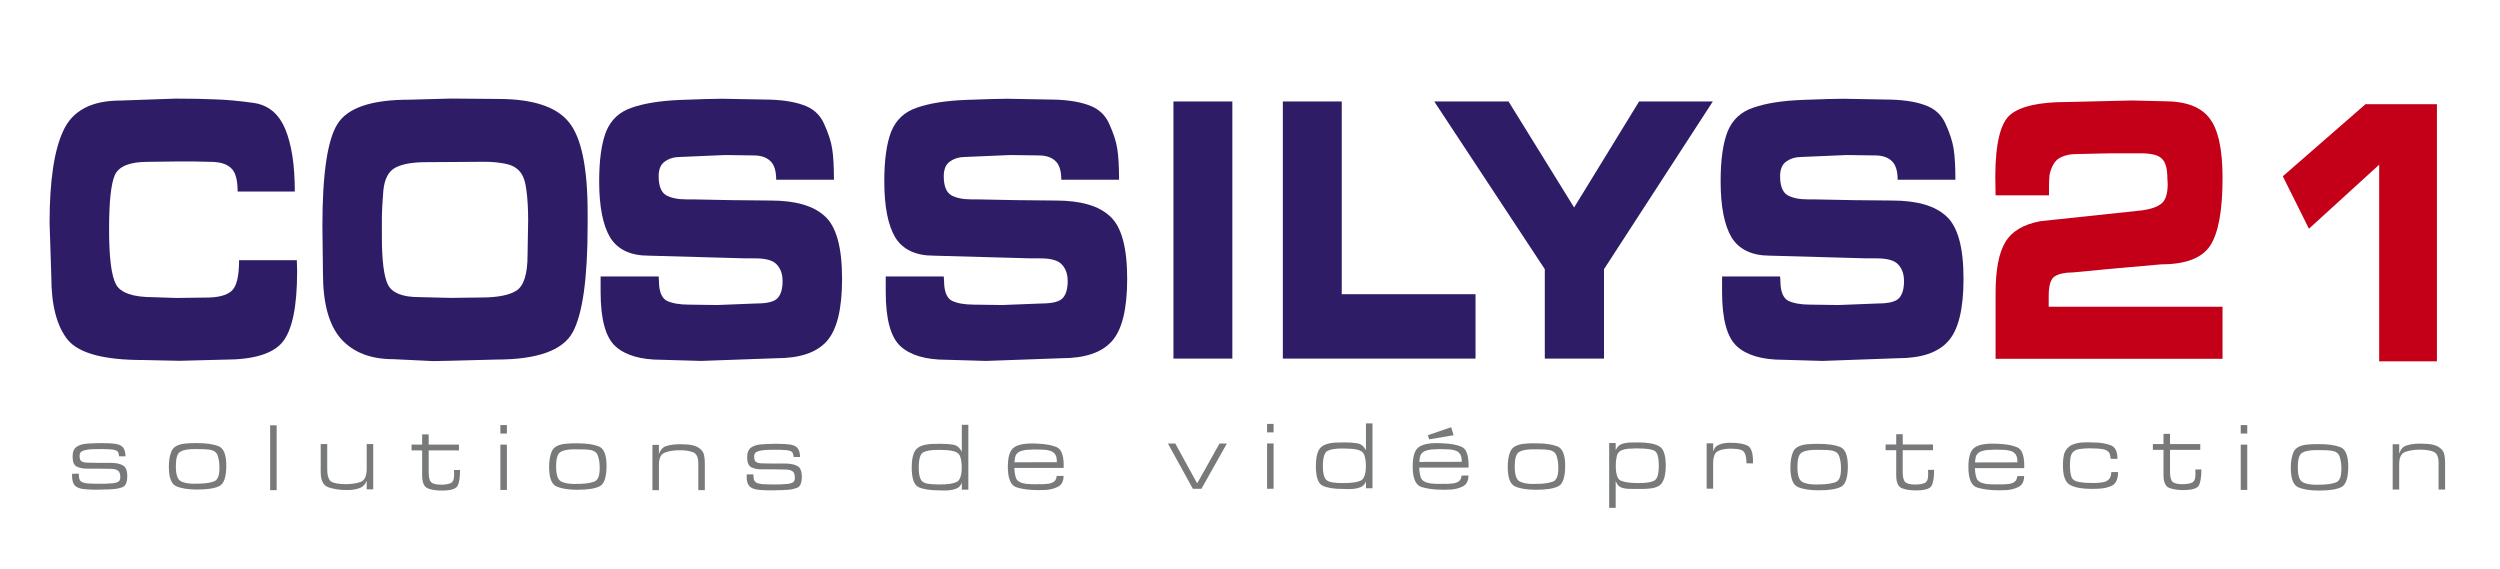
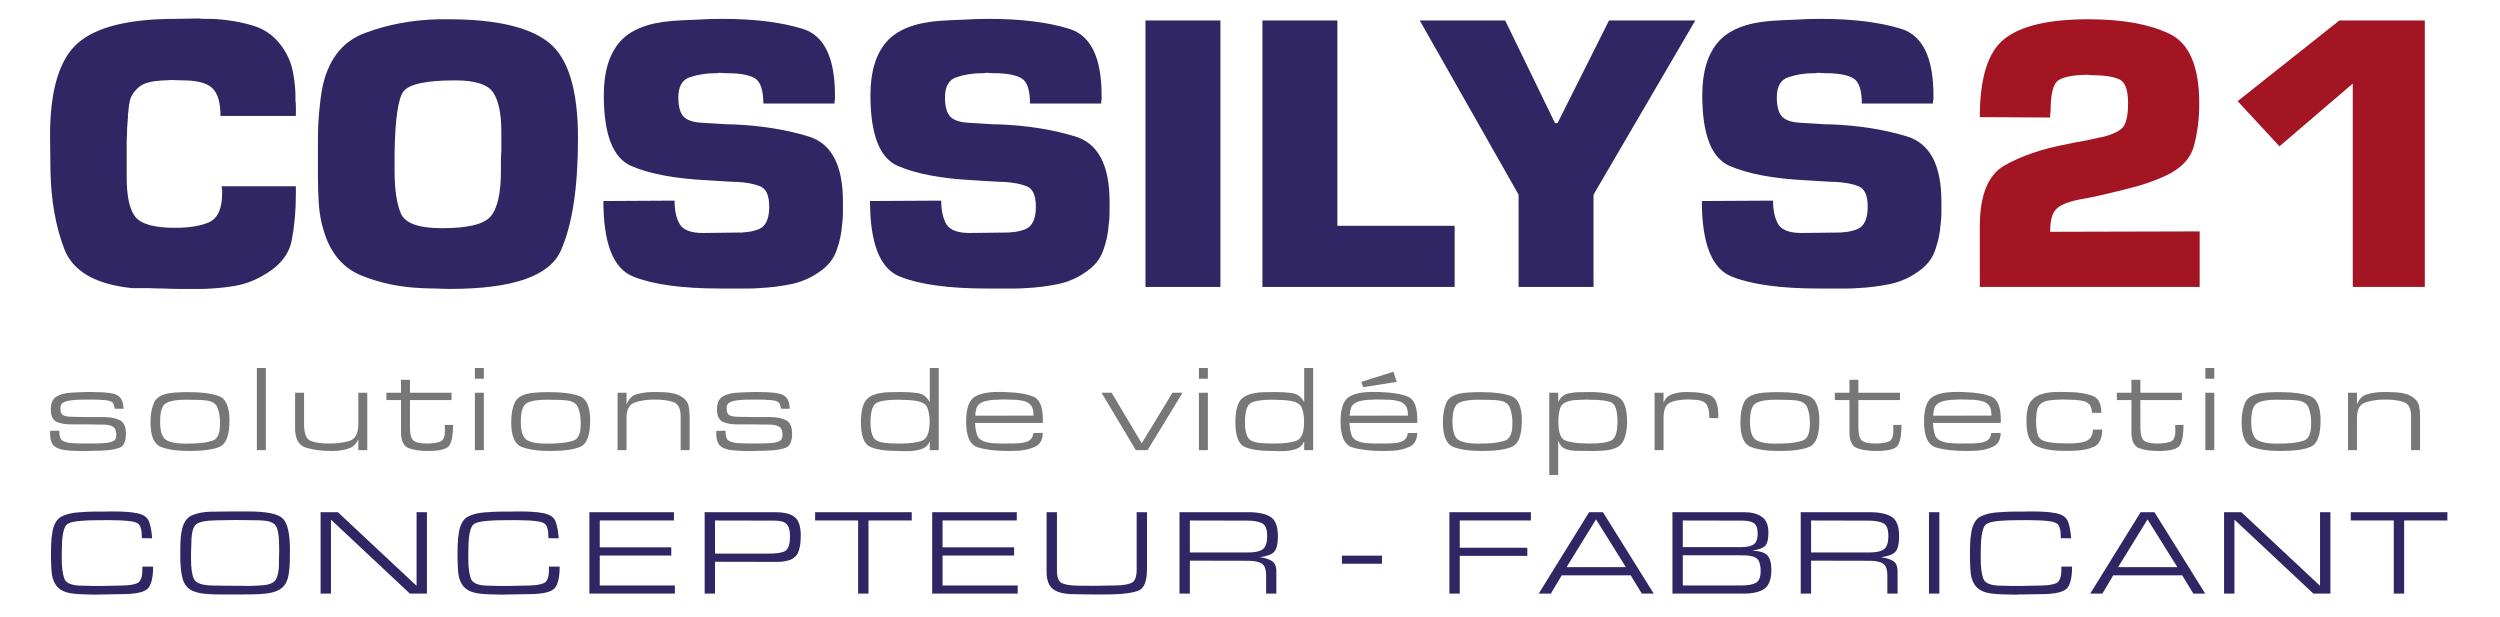
- <svg xmlns="http://www.w3.org/2000/svg" viewBox="0 0 220 50">
-   <g>
-     <path d="M26.147 23.879q0 4.682-1.302 6.243-1.277 1.526-5.083 1.526l-3.958.102-3.218-.068q-5.133 0-6.614-1.764-1.456-1.798-1.456-5.564l-.153-4.75q0-5.565 1.226-8.143 1.225-2.613 5.005-2.613l4.852-.17q2.12 0 3.5.068 1.378.034 3.345.306 1.966.271 2.809 2.307.843 2.002.843 5.497h-5.031q0-1.561-.588-2.07-.562-.543-1.813-.543l-1.456-.034h-1.43l-2.63.034q-2.35 0-2.886 1.154-.51 1.153-.51 4.784 0 3.732.612 4.851.613 1.12 3.269 1.12l2.018.068 2.655-.034q1.558 0 2.222-.577.664-.577.664-2.714h5.082z" fill="#2e1d66" />
-     <path d="M39.684 8.673l4.137.034q4.546 0 6.206 2.001 1.685 2.002 1.685 8.008V19.8q0 7.057-1.328 9.466-1.328 2.375-6.716 2.375l-3.908.102-1.634.034-3.525-.17q-2.962 0-4.57-1.764-1.61-1.798-1.61-5.768l-.05-4.173q0-6.888 1.327-8.991 1.328-2.138 6.308-2.138zm-2.81 17.473l2.784.068 2.656-.034q2.196 0 3.141-.61.97-.645.97-3.122l.052-3.054q0-1.56-.153-2.646-.128-1.12-.562-1.629-.434-.543-1.303-.712-.842-.17-1.813-.17l-5.159.034q-1.762 0-2.681.475-.92.475-1.073 2.036-.128 1.526-.128 2.544V20.853q0 3.122.537 4.207.562 1.086 2.732 1.086z" fill="#2e1d66" />
-     <path d="M57.987 24.704q0 1.391.69 1.764.715.34 1.966.34l2.452.034 3.473-.136q1.43 0 1.865-.475.434-.475.434-1.493 0-.916-.51-1.459-.486-.543-1.89-.543h-.844l-8.53-.237q-2.4 0-3.396-1.595-.97-1.629-.97-4.954 0-2.816.612-4.377.639-1.56 2.273-2.103 1.66-.577 4.316-.679 2.682-.101 3.601-.101l3.627.067q2.17 0 3.499.475 1.328.442 1.864 1.663.562 1.221.715 2.205.153.984.153 2.715h-5.082q0-1.188-.536-1.663-.511-.475-1.456-.475l-2.503-.034-3.958.17q-.792 0-1.354.407-.536.373-.536 1.29 0 1.255.638 1.662.664.373 1.788.373h.536l3.474.068 3.422.034q3.294 0 4.775 1.39 1.507 1.358 1.507 5.497 0 4.004-1.353 5.497-1.328 1.493-4.418 1.493l-6.64.237-3.474-.101q-2.758 0-4.06-1.188-1.303-1.188-1.303-4.784v-1.357h5.108zM83.077 24.704q0 1.391.69 1.764.715.34 1.966.34l2.452.034 3.473-.136q1.43 0 1.864-.475.434-.475.434-1.493 0-.916-.51-1.459-.486-.543-1.89-.543h-.843l-8.53-.237q-2.4 0-3.396-1.595-.97-1.629-.97-4.954 0-2.816.612-4.377.638-1.56 2.273-2.103 1.66-.577 4.316-.679 2.681-.101 3.6-.101l3.627.067q2.171 0 3.5.475 1.327.442 1.863 1.663.562 1.221.715 2.205.154.984.154 2.715h-5.082q0-1.188-.537-1.663-.51-.475-1.455-.475l-2.503-.034-3.959.17q-.791 0-1.353.407-.537.373-.537 1.29 0 1.255.639 1.662.664.373 1.788.373h.536l3.473.068 3.422.034q3.295 0 4.776 1.39 1.507 1.358 1.507 5.497 0 4.004-1.354 5.497-1.328 1.493-4.418 1.493l-6.64.237-3.473-.101q-2.758 0-4.06-1.188-1.303-1.188-1.303-4.784v-1.357h5.107zM103.263 31.558V8.928h5.184v22.63zM129.847 25.892v5.666H112.89V8.928h5.184v16.964z" fill="#2e1d66" />
-     <path d="M150.73 8.927l-9.578 14.76v7.87h-5.21v-7.87l-9.73-14.76h6.538l5.772 9.33 5.72-9.33z" fill="#2e1d66" />
-     <path d="M156.675 24.704q0 1.391.69 1.764.715.34 1.966.34l2.452.034 3.473-.136q1.43 0 1.864-.475.434-.475.434-1.493 0-.916-.51-1.459-.486-.543-1.89-.543h-.843l-8.53-.237q-2.4 0-3.396-1.595-.97-1.629-.97-4.954 0-2.816.612-4.377.638-1.56 2.273-2.103 1.66-.577 4.316-.679 2.681-.101 3.6-.101l3.627.067q2.171 0 3.5.475 1.327.442 1.863 1.663.562 1.221.715 2.205.154.984.154 2.715h-5.082q0-1.188-.537-1.663-.51-.475-1.455-.475l-2.503-.034-3.959.17q-.791 0-1.353.407-.537.373-.537 1.29 0 1.255.639 1.662.664.373 1.788.373h.536l3.473.068 3.422.034q3.295 0 4.776 1.39 1.507 1.358 1.507 5.497 0 4.004-1.354 5.497-1.328 1.493-4.418 1.493l-6.64.237-3.473-.101q-2.758 0-4.06-1.188-1.303-1.188-1.303-4.784v-1.357h5.107z" fill="#2e1d66" />
-     <path d="M175.612 31.575v-5.768q0-3.054.843-4.479.868-1.459 3.116-1.866l8.938-.95q1.2-.17 1.711-.61.536-.442.536-1.697l-.025-.475q0-1.323-.485-1.764-.46-.475-1.865-.475h-2.656l-3.013.067q-.715 0-1.251.238-.511.203-.767.678-.255.476-.332.917-.05.44-.05 1.017v.78h-4.7l-.025-1.594q0-4.445 1.353-5.53 1.354-1.086 4.93-1.086l5.72-.136 2.86.068q2.86 0 3.984 1.493 1.15 1.459 1.15 5.259 0 4.309-1.099 5.972-1.098 1.628-4.29 1.628l-4.214.373-3.576.34q-1.021 0-1.583.339-.536.34-.536 1.696v.984h15.297v4.58z" fill="#c30018" />
-     <path d="M209.367 31.798V14.494l-6.18 5.632-2.299-4.614 7.279-6.345h6.282v22.63z" fill="#c30018" />
-     <path d="M11.052 40.155h-.574q-.033-.347-.155-.449-.123-.11-.476-.153-.09-.008-.188-.008l-.189-.017q-.188-.008-.376-.008h-.377q-.27 0-.541.008-.27.008-.533.051-.254.034-.45.144-.189.102-.189.399 0 .39.197.492.205.101.533.101l.99.017h1.074q.631.009 1.016.22.385.213.385.942 0 .806-.418.975-.417.162-.991.187h-.131l-.115.017h-.27q-.131.008-.262.008-.14.008-.27.008h-.525q-.131 0-.27-.008-.205-.008-.41-.025-.197-.017-.36-.043-.492-.11-.664-.381-.172-.28-.172-.764v-.042q0-.025.008-.05v-.035-.05l.582-.009q.008.034.008.06v.042q0 .424.172.568.18.144.565.187.254.008.5.025.254.008.508.008.336 0 .664-.008.327-.008.655-.042.27-.043.426-.144.156-.102.156-.39 0-.45-.221-.586-.214-.144-.623-.144l-1.04-.017h-.992q-.574.008-.95-.178-.37-.186-.37-.873 0-.628.345-.865.352-.246.893-.28l.27-.017.279-.017q.131-.008.27-.008.14-.008.27-.008h.312q.156 0 .311.008.148 0 .304.008.155.008.31.025.59.043.828.289.246.237.27.84z" fill="#77797a" />
-     <path d="M14.859 41.07q0-.815.23-1.358.229-.55 1.122-.67.139-.017.278-.025l.295-.017q.14-.008.279-.008h.286q1.156 0 1.86.263.705.263.705 1.704 0 1.51-.606 1.815-.599.305-1.967.305-1.163 0-1.827-.288-.655-.288-.655-1.713zm.614-.043q0 1.009.377 1.28.385.263 1.278.263h.05q.032 0 .065-.008h.278q.082-.008.173-.008.688-.025 1.147-.195.467-.178.467-1.136v-.102-.102q-.009-.5-.156-.933-.14-.432-.721-.517-.328-.043-.664-.043-.327-.008-.663-.008-.86 0-1.246.238-.385.229-.385 1.28z" fill="#77797a" />
-     <path d="M23.773 37.426h.573v5.708h-.573v-5.708z" fill="#77797a" />
-     <path d="M32.843 43.063h-.573v-.772q-.18.483-.582.645-.393.152-.836.178-.09.008-.18.008h-.18-.008q-.844 0-1.557-.23-.705-.228-.705-1.34V39.078h.574v2.18q0 .949.401 1.152.41.195 1.213.195.754 0 1.303-.186.557-.195.557-1.153v-2.188h.573v3.985z" fill="#77797a" />
-     <path d="M48.321 41.089q0-.814.23-1.357.229-.551 1.122-.67.14-.017.279-.026l.294-.017q.14-.008.279-.008h.287q1.155 0 1.86.263.704.263.704 1.705 0 1.51-.606 1.814-.598.306-1.966.306-1.164 0-1.827-.289-.656-.288-.656-1.713zm.615-.043q0 1.01.376 1.28.386.264 1.279.264h.049q.033 0 .065-.009h.279q.082-.008.172-.008.688-.025 1.147-.195.467-.178.467-1.136v-.102-.102q-.008-.5-.156-.932-.139-.433-.72-.518-.328-.042-.664-.042-.328-.008-.664-.008-.86 0-1.245.237-.385.23-.385 1.28z" fill="#77797a" />
-     <path d="M37.724 39.124h2.663v.509h-2.663v1.917q0 .678.221.89.23.212.869.212.483 0 .81-.119.337-.127.337-.72v-.11-.12q-.008-.05-.008-.101v-.119l.532-.008q0 1.009-.23 1.416-.229.399-1.376.399-.745 0-1.237-.195-.492-.204-.492-1.137v-2.205h-.934v-.508h.934v-.9h.574v.9z" fill="#77797a" />
-     <path d="M44.033 39.127h.574v3.986h-.574v-3.986zm0-1.721h.574v.746h-.574v-.746z" fill="#77797a" />
-     <path d="M57.413 39.148h.573v.822q.197-.585.656-.72.467-.145.991-.153h.164l.074-.008.286.017q.148 0 .304.008.31.017.606.102.303.084.54.28.296.237.353.568.065.322.065.678v2.392h-.573v-2.34q0-.815-.459-.993-.45-.178-1.122-.178h-.131q-.656 0-1.205.195-.549.186-.549 1.077v2.239h-.573v-3.986z" fill="#77797a" />
-     <path d="M70.414 40.216h-.574q-.032-.348-.155-.45-.123-.11-.476-.152-.09-.008-.188-.008l-.188-.017q-.189-.009-.377-.009h-.377q-.27 0-.54.009-.271.008-.533.05-.254.034-.451.145-.189.101-.189.398 0 .39.197.492.205.102.533.102l.991.017h1.073q.631.008 1.016.22t.385.942q0 .805-.418.975-.417.16-.99.186h-.132l-.115.017h-.27q-.131.008-.262.008-.14.009-.27.009h-.525q-.131 0-.27-.009-.205-.008-.41-.025-.197-.017-.36-.042-.492-.11-.664-.382-.172-.28-.172-.763v-.043q0-.025.008-.05v-.034-.051l.582-.008q.008.033.008.059v.042q0 .424.172.569.18.144.565.186.254.008.5.026.254.008.508.008.336 0 .664-.008.327-.009.655-.043.27-.042.426-.144.156-.102.156-.39 0-.45-.221-.585-.213-.144-.623-.144l-1.04-.017h-.992q-.574.008-.95-.178-.37-.187-.37-.874 0-.627.345-.865.352-.246.893-.28l.27-.017.279-.017q.131-.008.27-.008.14-.008.27-.008h.312q.156 0 .311.008.148 0 .304.008.155.008.31.026.59.042.828.288.246.237.27.84z" fill="#77797a" />
-     <path d="M84.641 37.383h.574v5.708h-.574v-.611q-.156.39-.483.517-.328.127-.68.153-.09.008-.18.008H82.863q-.066-.008-.132-.008h-.131q-1.18 0-1.778-.288-.59-.297-.59-1.705 0-1.255.443-1.67.442-.425 1.614-.425l.45-.008q.131.008.279.008.155 0 .311.009.221.017.426.042.213.025.353.085.188.085.31.229.132.144.222.33v-2.374zm-3.793 3.783q0 .72.204 1.068.205.34.95.373l.181.017h.189q.09.008.18.008h.18q.95 0 1.426-.203.475-.212.475-1.306 0-.585-.148-.975-.139-.39-.786-.492-.279-.043-.557-.051-.279-.017-.566-.017-.942 0-1.335.22t-.393 1.366z" fill="#77797a" />
-     <path d="M93.597 41.18h-4.334q.017.5.14.874.13.364.671.483.148.034.303.05.164.018.32.018.123.008.238.008h.237l.312-.008q.09.008.18.008t.18-.008q.213-.008.418-.034.205-.034.352-.102.189-.093.27-.229.09-.144.107-.356l.606-.008q-.008.712-.491.958-.475.238-1.057.28-.164.008-.328.008-.156.008-.311.008-1.196 0-1.958-.246-.762-.254-.762-1.789 0-1.255.467-1.662.475-.407 1.638-.407H91q.05.008.09.008h.099q.032 0 .065.008h.074q1.073.043 1.671.314.607.263.607 1.628v.101q-.009.026-.009.052v.05zm-.59-.509q0-.034-.008-.076v-.093q-.008-.17-.057-.34-.05-.17-.188-.296-.14-.144-.377-.204-.23-.068-.476-.085-.122-.008-.245-.008-.115-.008-.23-.008l-.45-.008-.263.017q-.13 0-.27.008-.254.017-.5.085-.237.06-.393.195-.131.11-.188.271-.05.161-.066.331l-.016.11v.11l3.728-.008z" fill="#77797a" />
-     <path d="M111.503 39.025h.573v3.986h-.573v-3.986zm0-1.722h.573v.747h-.573v-.747z" fill="#77797a" />
-     <path d="M132.68 41.089q0-.814.23-1.357.23-.551 1.122-.67.14-.017.28-.026l.294-.017q.14-.008.279-.008h.286q1.156 0 1.86.263.705.263.705 1.705 0 1.51-.607 1.814-.598.306-1.966.306-1.163 0-1.827-.289-.655-.288-.655-1.713zm.615-.043q0 1.01.377 1.28.385.264 1.278.264h.05q.032 0 .065-.009h.278q.082-.008.172-.008.689-.025 1.147-.195.467-.178.467-1.136v-.102-.102q-.007-.5-.155-.932-.14-.433-.721-.518-.328-.042-.664-.042-.328-.008-.664-.008-.86 0-1.245.237-.385.23-.385 1.28z" fill="#77797a" />
-     <path d="M157.556 41.136q0-.814.23-1.357.229-.551 1.122-.67.14-.017.279-.025l.295-.017q.139-.008.278-.008h.287q1.155 0 1.86.262.704.263.704 1.705 0 1.51-.606 1.815-.598.305-1.966.305-1.164 0-1.827-.288-.656-.289-.656-1.713zm.615-.043q0 1.01.377 1.281.385.263 1.278.263h.049q.033 0 .065-.008h.279q.082-.008.172-.008.688-.026 1.147-.195.467-.179.467-1.137v-.102-.101q-.008-.5-.156-.933-.139-.433-.72-.517-.328-.043-.664-.043-.328-.008-.664-.008-.86 0-1.245.237-.385.23-.385 1.281z" fill="#77797a" />
-     <path d="M141.607 38.982h.573v.637q.213-.458.59-.569.385-.11.836-.11l.606-.008q1.205.008 1.786.33.59.314.59 1.714 0 .975-.311 1.484-.303.509-1.352.55-.18.018-.36.018h-.344l-.828-.008q-.41 0-.737-.127-.328-.136-.476-.577v2.374h-.573v-5.707zm.582 2.01q0 1.111.442 1.306.442.187 1.254.204H143.958q.033 0 .066.008h.188q.967 0 1.36-.212.402-.22.402-1.29 0-1.135-.377-1.339-.377-.203-1.393-.203l-.197-.009q-.098.009-.196.009t-.205.008q-.18 0-.352.017t-.303.05q-.55.128-.656.543-.106.416-.106.916z" fill="#77797a" />
-     <path d="M129.226 41.148h-4.335q.017.5.14.873.13.365.672.484.147.034.303.05.164.018.32.018.122.008.237.008h.237l.312-.008q.09.008.18.008t.18-.008q.213-.008.418-.034.205-.034.352-.102.189-.093.27-.229.09-.144.107-.356l.607-.008q-.008.712-.492.958-.475.237-1.057.28-.164.008-.328.008-.155.008-.311.008-1.196 0-1.958-.246-.762-.254-.762-1.79 0-1.254.467-1.661.475-.407 1.639-.407H126.628q.05.008.09.008h.099q.033 0 .065.008h.074q1.073.042 1.672.314.606.263.606 1.628V41.054q-.008.025-.008.05v.051zm-.59-.509q0-.034-.008-.076v-.093q-.008-.17-.057-.34-.05-.17-.189-.296-.14-.145-.377-.204-.23-.068-.475-.085-.123-.008-.246-.008-.115-.008-.23-.008l-.45-.008-.262.017q-.131 0-.27.008-.254.017-.5.085-.238.06-.393.195-.132.11-.189.271-.049.161-.065.33l-.017.111v.11l3.728-.008zm-2.99-2.34l2.056-.704.213.704-2.147.364-.123-.364z" fill="#77797a" />
-     <path d="M120.206 37.261h.573v5.707h-.573v-.61q-.156.39-.483.517-.328.127-.68.153-.09.008-.18.008H118.427q-.066-.008-.131-.008h-.131q-1.18 0-1.778-.289-.59-.297-.59-1.704 0-1.255.442-1.67.443-.425 1.614-.425l.451-.008q.131.008.279.008.155 0 .311.008.221.017.426.043.213.025.352.085.189.084.312.228.13.145.22.331v-2.374zm-3.793 3.782q0 .721.204 1.069.205.339.95.373l.181.017h.188q.09.008.18.008h.18q.951 0 1.427-.204.475-.212.475-1.306 0-.585-.148-.975-.139-.39-.786-.492-.279-.042-.557-.05-.279-.017-.566-.017-.942 0-1.335.22t-.393 1.365z" fill="#77797a" />
-     <path d="M105.35 42.54l1.966-3.51h.648l-2.237 3.985h-.754l-2.196-3.985h.648l1.925 3.51z" fill="#77797a" />
-     <path d="M201.59 41.16q0-.815.23-1.357.23-.552 1.122-.67.14-.017.279-.026l.295-.017q.14-.008.278-.008h.287q1.155 0 1.86.263.705.263.705 1.705 0 1.509-.607 1.814-.598.306-1.966.306-1.163 0-1.827-.289-.656-.288-.656-1.713zm.615-.043q0 1.01.377 1.28.385.263 1.278.263h.049q.033 0 .066-.008h.278q.082-.008.172-.008.688-.025 1.147-.195.467-.178.467-1.136v-.102-.102q-.008-.5-.155-.933-.14-.432-.721-.517-.328-.042-.664-.042-.328-.008-.664-.008-.86 0-1.245.237-.385.229-.385 1.28z" fill="#77797a" />
-     <path d="M185.794 41.544h.599q-.017.924-.525 1.187-.5.254-1.278.28-.156.008-.32.008h-.319q-1.114 0-1.761-.331-.648-.33-.648-1.67v-.28l.017-.306q.024-.212.065-.407.05-.203.14-.356.237-.39.622-.543.385-.152.803-.186.107-.008.213-.008.107-.009.213-.009h.18q.041.009.082.009H184.107q.073 0 .147.008h.131q.738.017 1.344.237.606.212.606 1.204l-.598-.008q-.008-.237-.082-.432-.074-.195-.295-.314-.123-.068-.32-.102-.196-.034-.4-.05-.156-.009-.312-.009-.148-.008-.27-.008l-.099-.008q-.13.008-.287.008-.155 0-.32.017-.18.008-.36.042-.172.026-.31.085-.157.068-.271.195-.115.127-.164.297-.041.127-.057.263-.017.136-.025.271-.008.102-.008.204v.195q0 .492.115.899.123.398.696.492.295.05.59.068.295.017.59.017h.197q.098 0 .204-.009.148-.008.295-.025.148-.017.295-.05.344-.086.492-.298.156-.22.164-.568z" fill="#77797a" />
-     <path d="M178.126 41.195h-4.334q.017.5.14.874.13.364.671.483.148.034.303.05.164.018.32.018.123.008.237.008h.238l.311-.008q.09.008.18.008t.18-.008q.214-.008.419-.034.205-.034.352-.102.189-.093.27-.229.09-.144.107-.356l.606-.008q-.008.712-.491.958-.476.238-1.057.28-.164.008-.328.008-.156.008-.311.008-1.197 0-1.958-.246-.762-.254-.762-1.789 0-1.255.467-1.662.475-.407 1.638-.407H175.53q.05.008.09.008h.098q.033 0 .066.008h.074q1.073.043 1.671.314.606.263.606 1.628v.101q-.007.026-.007.052v.05zm-.59-.509q0-.033-.008-.076v-.093q-.007-.17-.057-.34-.049-.169-.188-.296-.14-.144-.377-.204-.23-.068-.475-.085-.123-.008-.246-.008-.115-.008-.23-.008l-.45-.008-.262.017q-.131 0-.27.008-.255.017-.5.085-.238.06-.394.195-.13.11-.188.271-.05.162-.066.331l-.016.11v.11l3.728-.008z" fill="#77797a" />
-     <path d="M150.183 39.015h.574v.703q.14-.432.5-.576.36-.153.753-.17.074-.008.14-.008h.139q.967 0 1.467.238.508.237.508 1.39v.094q-.008.025-.008.05v.043l-.566-.008q0-.721-.22-1-.214-.28-.968-.28l-.196-.009q-.746.008-1.147.229-.402.212-.402 1.069V43h-.573v-3.985z" fill="#77797a" />
-     <path d="M167.44 39.11h2.663v.51h-2.663v1.916q0 .679.222.89.229.213.868.213.483 0 .811-.119.336-.127.336-.72v-.111-.119q-.008-.05-.008-.102v-.118l.533-.008q0 1.009-.23 1.416-.229.398-1.376.398-.746 0-1.237-.195-.492-.203-.492-1.136V39.62h-.934v-.509h.934v-.899h.574v.9z" fill="#77797a" />
-     <path d="M190.961 39.08h2.663v.509h-2.663v1.916q0 .679.221.89.23.213.869.213.483 0 .81-.119.337-.127.337-.72v-.111-.119q-.008-.05-.008-.101v-.12l.532-.007q0 1.009-.229 1.416-.23.398-1.376.398-.746 0-1.238-.195-.491-.203-.491-1.136v-2.205h-.934v-.509h.934v-.899h.573v.9z" fill="#77797a" />
-     <path d="M197.184 39.127h.574v3.986h-.574v-3.986zm0-1.721h.574v.746h-.574v-.746z" fill="#77797a" />
-     <path d="M210.556 39.096h.574v.822q.196-.585.655-.72.467-.145.991-.153h.164l.074-.008.287.017q.147 0 .303.008.311.017.606.102.303.084.54.28.296.237.353.568.066.322.066.678v2.391h-.574v-2.34q0-.814-.459-.992-.45-.178-1.122-.178h-.131q-.656 0-1.204.195-.55.186-.55 1.077v2.238h-.573v-3.985z" fill="#77797a" />
+ <svg xmlns="http://www.w3.org/2000/svg" viewBox="0 0 526.645 129.79">
+   <g word-spacing="0">
+     <g aria-label="COSSILYS21" style="line-height:125%" font-weight="400" font-size="40" font-family="sans-serif" letter-spacing="0" fill="#2f2663">
+       <path d="M46.712 39.235h15.615v1.683q0 5.218-.883 9.762-.882 4.545-6.263 7.49-2.823 1.6-5.999 2.105-3.176.505-6.44.589H37.802q-1.676 0-3.264-.084-1.677 0-3.353-.085h-3.352q-11.557-1.178-14.291-8.247-2.735-7.154-2.912-16.496l-.088-7.322q0-14.39 5.823-19.525 5.822-5.133 20.643-5.133l4.852-.085q.617.085 1.235.085h1.323q4.676.168 8.91 1.43 4.235 1.263 6.705 5.386 1.235 2.02 1.676 4.377.441 2.272.53 4.629v1.346q.088.673.088 1.263v2.019h-15.88q0-4.208-1.676-5.807-1.676-1.683-6.263-1.683l-2.647-.084q-.53.084-1.147.084t-1.235.084q-1.411.084-2.735.505-1.235.421-2.117 1.431-.882.926-1.235 2.104-.265 1.178-.353 2.356 0 .337-.088.674v.589q-.088 1.178-.177 2.44 0 1.179-.088 2.357v7.827q0 6.144 1.853 8.416 1.852 2.272 8.292 2.272 4.588 0 7.234-1.178 2.735-1.262 2.735-6.144v-.336-.337q-.088-.168-.088-.337v-.336zM66.973 32.754v-3.282q0-1.767.089-3.45.088-1.684.264-3.367.177-1.767.441-3.45Q69.443 9.778 76.766 7q7.322-2.777 15.79-2.945H94.322q15.262 0 21.35 4.965 6.086 4.881 6.086 20.114 0 15.57-3.617 23.65-3.528 8.079-23.378 8.079-1.411 0-2.91-.084-1.5 0-3-.085-6.705-.252-12.616-2.609-5.91-2.356-8.028-9.426-.882-2.861-1.058-5.807-.177-2.945-.177-5.89zm16.144-.252v3.366q0 5.976 1.324 9.09 1.323 3.113 8.645 3.113 8.116 0 10.234-2.44 2.205-2.525 2.205-9.679v-2.02q0-1.01.088-2.104v-2.02-2.02q0-5.638-1.676-8.247t-8.028-2.609q-9.175 0-10.939 2.357-1.676 2.356-1.853 12.96v.337zM175.804 21.813h-14.997q0-4.208-1.765-5.302-1.764-1.094-5.999-1.094l-1.587-.084q-.177.084-.353.084h-.353q-2.911 0-5.382.842-2.47.757-2.47 4.292 0 2.609.97 3.871 1.06 1.263 3.882 1.431 1.324.084 2.735.168l2.823.169h.794q8.91.336 16.144 2.525 7.322 2.188 7.322 13.718v2.44q0 1.179-.176 2.44-.176 2.61-1.059 5.135-.794 2.524-2.91 4.208-2.824 2.272-6.353 3.114-3.528.757-7.234.925-1.058.085-2.117.085h-5.911q-12.174 0-18.437-2.525-6.264-2.525-6.264-15.907l14.997-.084q0 3.198 1.147 5.05 1.147 1.767 4.852 1.767l6.793-.084q3 .084 5.029-.757 2.117-.926 2.117-4.713 0-3.535-1.941-4.292-1.853-.758-4.94-.926h-.618q-1.5-.084-2.911-.169l-2.647-.168q-10.233-.505-16.055-3.03-5.735-2.524-5.735-14.896 0-7.322 3.353-11.193 3.352-3.872 11.203-4.46 2.559-.169 5.117-.253 2.647-.168 5.205-.168 10.233 0 17.026 2.104 6.793 2.104 6.793 14.054V20.972q-.088.252-.088.505v.42zM231.975 21.813h-14.997q0-4.208-1.765-5.302-1.764-1.094-5.999-1.094l-1.588-.084q-.176.084-.353.084h-.352q-2.912 0-5.382.842-2.47.757-2.47 4.292 0 2.609.97 3.871 1.06 1.263 3.882 1.431 1.323.084 2.735.168l2.823.169H210.272q8.911.336 16.145 2.525 7.322 2.188 7.322 13.718v2.44q0 1.179-.176 2.44-.177 2.61-1.059 5.135-.794 2.524-2.911 4.208-2.823 2.272-6.352 3.114-3.529.757-7.234.925-1.059.085-2.117.085h-5.91q-12.175 0-18.439-2.525-6.263-2.525-6.263-15.907l14.997-.084q0 3.198 1.147 5.05 1.147 1.767 4.852 1.767l6.793-.084q3 .084 5.028-.757 2.118-.926 2.118-4.713 0-3.535-1.941-4.292-1.853-.758-4.94-.926h-.618q-1.5-.084-2.911-.169l-2.647-.168q-10.233-.505-16.056-3.03-5.734-2.524-5.734-14.896 0-7.322 3.352-11.193 3.353-3.872 11.204-4.46 2.559-.169 5.117-.253 2.646-.168 5.205-.168 10.233 0 17.026 2.104 6.793 2.104 6.793 14.054V20.972q-.088.252-.088.505v.42zM257.092 4.308v56.135h-15.79V4.308zM281.732 4.308v43.258h24.701v12.877h-40.492V4.308zM357.127 4.308L335.69 41.002v19.44H319.9v-19.44l-20.82-36.694h17.997l10.498 21.63h.53l10.85-21.63zM407.207 21.813H392.21q0-4.208-1.765-5.302-1.764-1.094-5.999-1.094l-1.588-.084q-.176.084-.352.084h-.353q-2.912 0-5.382.842-2.47.757-2.47 4.292 0 2.609.97 3.871 1.06 1.263 3.882 1.431 1.323.084 2.735.168l2.823.169h.794q8.91.336 16.144 2.525 7.322 2.188 7.322 13.718v2.44q0 1.179-.176 2.44-.177 2.61-1.059 5.135-.794 2.524-2.911 4.208-2.823 2.272-6.352 3.114-3.529.757-7.234.925-1.058.085-2.117.085h-5.91q-12.175 0-18.439-2.525-6.263-2.525-6.263-15.907l14.997-.084q0 3.198 1.147 5.05 1.147 1.767 4.852 1.767l6.793-.084q3 .084 5.028-.757 2.118-.926 2.118-4.713 0-3.535-1.941-4.292-1.853-.758-4.94-.926h-.618q-1.5-.084-2.911-.169l-2.647-.168q-10.233-.505-16.056-3.03-5.734-2.524-5.734-14.896 0-7.322 3.352-11.193 3.353-3.872 11.204-4.46 2.559-.169 5.117-.253 2.647-.168 5.205-.168 10.233 0 17.026 2.104 6.793 2.104 6.793 14.054V20.972q-.088.252-.088.505v.42z" />
+       <path d="M463.378 48.745v11.698h-46.315V47.735q0-9.931 5.205-12.877 5.293-3.03 13.409-4.544 1.5-.337 3.087-.59l3.176-.673q.265-.084.441-.084.177-.084.442-.084 3.352-.842 4.41-2.104 1.06-1.347 1.06-5.05 0-4.292-1.942-5.05-1.852-.84-5.734-.84l-.882-.085q-5.205.084-6.528 1.515-1.235 1.43-1.235 6.312-.089.336-.089.673v.505l-14.82-.084q0-12.456 5.205-16.495 5.204-4.124 17.643-4.124 10.675 0 17.027 3.03 6.351 2.945 6.351 14.727 0 4.882-1.146 9.006-1.147 4.123-6.352 6.396-2.47 1.094-5.293 1.935-2.735.758-5.646 1.431-1.765.42-3.617.842l-3.53.673q-3.528.757-4.675 2.104-1.147 1.262-1.147 4.629zM510.806 4.308v56.135h-15.173V17.605L480.194 30.82l-8.822-9.51 21.438-17z" style="line-height:98%;-inkscape-font-specification:'Eurostile-Black-DTC Thin'" font-weight="100" font-family="Eurostile-Black-DTC" fill="#a41524" />
+     </g>
+     <g aria-label="solutions de vidéoprotection" style="line-height:125%" font-weight="100" font-size="27.5" font-family="EurostileExtended-Roman-DTC" letter-spacing="1.85" fill="#777778">
+       <path d="M26.042 86.105h-1.887q-.108-1.054-.512-1.363-.405-.334-1.564-.463-.296-.025-.62-.025-.323-.026-.62-.052-.62-.025-1.24-.025h-1.24q-.89 0-1.779.025-.89.026-1.752.155-.836.102-1.483.437-.62.308-.62 1.208 0 1.183.647 1.492.674.309 1.753.309l3.261.05h3.531q2.076.027 3.343.67 1.267.642 1.267 2.854 0 2.443-1.375 2.957-1.375.489-3.262.566h-.43l-.378.051h-.89q-.431.026-.862.026-.459.026-.89.026h-1.725q-.431 0-.89-.026-.673-.026-1.347-.077-.647-.051-1.186-.129-1.618-.334-2.184-1.157-.566-.848-.566-2.314v-.129q0-.077.027-.154v-.103-.154l1.914-.026q.027.103.027.18v.129q0 1.285.566 1.723.593.437 1.86.565.835.026 1.644.077.836.026 1.671.026 1.106 0 2.184-.026 1.078-.025 2.156-.128.89-.129 1.402-.437.512-.309.512-1.183 0-1.363-.728-1.775-.7-.437-2.048-.437l-3.424-.051h-3.261q-1.887.026-3.127-.54-1.213-.566-1.213-2.649 0-1.903 1.132-2.623 1.159-.746 2.938-.848l.89-.052.916-.051q.431-.026.89-.026.458-.026.89-.026h1.024q.512 0 1.024.026.485 0 .997.026.512.025 1.025.077 1.94.128 2.722.874.809.72.89 2.546zM31.707 88.908q0-2.468.755-4.114.754-1.672 3.693-2.032.458-.051.916-.077l.97-.051q.459-.026.917-.026h.943q3.801 0 6.12.797 2.318.797 2.318 5.169 0 4.577-1.995 5.503-1.968.926-6.47.926-3.827 0-6.01-.874-2.157-.875-2.157-5.195zm2.021-.128q0 3.06 1.24 3.883 1.267.797 4.206.797h.161q.108 0 .216-.026H40.467q.27-.026.567-.026 2.264-.077 3.773-.591 1.537-.54 1.537-3.446v-.308-.309q-.027-1.517-.512-2.829-.459-1.311-2.372-1.568-1.079-.129-2.184-.129-1.078-.026-2.183-.026-2.83 0-4.098.72-1.267.695-1.267 3.883zM54.114 77.516h1.887v17.307h-1.887zM77.37 94.823h-1.887v-2.34q-.593 1.466-1.913 1.954-1.294.463-2.75.54-.296.026-.593.026H69.634h-.027q-2.776 0-5.122-.694-2.318-.695-2.318-4.064v-7.508h1.887v6.608q0 2.88 1.321 3.498 1.348.591 3.99.591 2.48 0 4.285-.566 1.833-.591 1.833-3.497v-6.634h1.887zM86.36 82.737h8.761v1.542h-8.76v5.812q0 2.057.727 2.7.755.643 2.857.643 1.59 0 2.67-.36 1.104-.386 1.104-2.186v-.334-.36q-.027-.154-.027-.309v-.36l1.752-.025q0 3.06-.754 4.294-.755 1.209-4.529 1.209-2.453 0-4.07-.592-1.618-.617-1.618-3.445v-6.687H81.4v-1.542h3.073V80.01h1.887zM100.041 82.737h1.887v12.086h-1.887zm0-5.22h1.887v2.262h-1.887zM107.69 88.908q0-2.468.754-4.114.755-1.672 3.693-2.032.458-.051.917-.077l.97-.051q.458-.026.917-.026h.943q3.8 0 6.12.797 2.317.797 2.317 5.169 0 4.577-1.994 5.503-1.968.926-6.47.926-3.828 0-6.011-.874-2.156-.875-2.156-5.195zm2.021-.128q0 3.06 1.24 3.883 1.267.797 4.205.797h.162q.108 0 .216-.026H116.45q.27-.026.566-.026 2.265-.077 3.774-.591 1.537-.54 1.537-3.446v-.308-.309q-.027-1.517-.513-2.829-.458-1.311-2.372-1.568-1.078-.129-2.183-.129-1.078-.026-2.184-.026-2.83 0-4.097.72-1.267.695-1.267 3.883zM130.097 82.737h1.887v2.494q.647-1.774 2.157-2.186 1.536-.437 3.261-.463h.54l.242-.025.943.051q.486 0 .998.026 1.024.051 1.994.308.998.257 1.78.849.97.72 1.159 1.723.215.977.215 2.057v7.252h-1.887v-7.098q0-2.468-1.51-3.008-1.482-.54-3.692-.54h-.431q-2.157 0-3.963.591-1.806.566-1.806 3.266v6.789h-1.887zM166.378 86.105h-1.887q-.108-1.054-.512-1.363-.405-.334-1.564-.463-.296-.025-.62-.025-.323-.026-.62-.052-.62-.025-1.24-.025h-1.24q-.89 0-1.779.025-.89.026-1.752.155-.835.102-1.482.437-.62.308-.62 1.208 0 1.183.647 1.492.673.309 1.752.309l3.261.05h3.532q2.075.027 3.342.67 1.267.642 1.267 2.854 0 2.443-1.375 2.957-1.374.489-3.261.566h-.432l-.377.051h-.89q-.43.026-.862.026-.458.026-.89.026h-1.725q-.431 0-.89-.026-.673-.026-1.347-.077-.647-.051-1.186-.129-1.618-.334-2.184-1.157-.566-.848-.566-2.314v-.129q0-.077.027-.154v-.103-.154l1.914-.026q.027.103.027.18v.129q0 1.285.566 1.723.593.437 1.86.565.836.026 1.644.077.836.026 1.672.026 1.105 0 2.183-.026 1.078-.025 2.156-.128.89-.129 1.402-.437.512-.309.512-1.183 0-1.363-.727-1.775-.701-.437-2.05-.437l-3.423-.051h-3.261q-1.887.026-3.127-.54-1.213-.566-1.213-2.649 0-1.903 1.132-2.623 1.16-.746 2.938-.848l.89-.052.916-.051q.432-.026.89-.026.458-.026.89-.026h1.024q.512 0 1.024.026.485 0 .997.026.513.025 1.025.077 1.94.128 2.722.874.809.72.89 2.546zM195.862 77.516h1.886v17.307h-1.886V92.97q-.513 1.183-1.59 1.569-1.08.386-2.238.463-.297.026-.593.026h-1.428q-.217-.026-.432-.026h-.431q-3.882 0-5.85-.874-1.94-.9-1.94-5.17 0-3.805 1.455-5.065 1.456-1.286 5.31-1.286l1.483-.026q.431.026.916.026.512 0 1.025.026.727.051 1.401.128.701.077 1.16.257.62.258 1.024.695.431.437.728 1.003zm-12.481 11.47q0 2.185.674 3.24.674 1.028 3.127 1.131l.593.051h.62q.296.026.593.026h.593q3.127 0 4.69-.617 1.564-.643 1.564-3.96 0-1.775-.486-2.957-.458-1.183-2.587-1.492-.917-.129-1.833-.154-.917-.052-1.86-.052-3.1 0-4.394.669t-1.294 4.14zM219.667 89.088h-14.26q.054 1.517.459 2.649.431 1.106 2.21 1.466.485.103.997.154.54.051 1.052.051.404.026.781.026h.782l1.025-.026q.296.026.593.026.296 0 .593-.026.7-.025 1.374-.102.674-.103 1.16-.309.62-.283.889-.694.296-.437.35-1.08l1.995-.026q-.027 2.16-1.617 2.906-1.564.72-3.478.848-.539.026-1.078.026-.512.026-1.024.026-3.936 0-6.443-.746-2.506-.771-2.506-5.426 0-3.806 1.536-5.04 1.564-1.234 5.391-1.234H211.122q.162.025.297.025h.323q.108 0 .216.026h.242q3.532.129 5.5.951 1.994.798 1.994 4.938v.308q-.027.078-.027.155v.154zm-1.94-1.543q0-.103-.028-.231v-.283q-.027-.514-.188-1.029-.162-.514-.62-.9-.459-.437-1.24-.617-.755-.206-1.564-.257-.404-.026-.808-.026-.378-.025-.755-.025l-1.483-.026q-.404.026-.862.051-.432 0-.89.026-.835.051-1.644.257-.782.18-1.294.592-.431.334-.62.823-.162.488-.216 1.002-.027.155-.054.335v.334zM240.512 93.383l6.47-10.646h2.13l-7.36 12.086h-2.48l-7.224-12.086h2.13zM252.562 82.737h1.887v12.086h-1.887zm0-5.22h1.887v2.262h-1.887zM274.74 77.516h1.887v17.307h-1.887V92.97q-.512 1.183-1.59 1.569-1.079.386-2.238.463-.296.026-.593.026H268.891q-.216-.026-.432-.026h-.431q-3.882 0-5.85-.874-1.94-.9-1.94-5.17 0-3.805 1.455-5.065 1.456-1.286 5.31-1.286l1.483-.026q.431.026.917.026.512 0 1.024.026.728.051 1.402.128.7.077 1.159.257.62.258 1.024.695.431.437.728 1.003zm-12.48 11.47q0 2.185.673 3.24.674 1.028 3.127 1.131l.593.051h.62q.297.026.593.026h.593q3.127 0 4.69-.617 1.564-.643 1.564-3.96 0-1.775-.485-2.957-.458-1.183-2.588-1.492-.916-.129-1.833-.154-.916-.052-1.86-.052-3.1 0-4.394.669t-1.294 4.14zM298.546 89.088h-14.26q.054 1.517.458 2.649.431 1.106 2.21 1.466.486.103.998.154.539.051 1.051.051.404.026.782.026h.782l1.024-.026q.296.026.593.026.296 0 .593-.026.7-.025 1.375-.102.674-.103 1.159-.309.62-.283.89-.694.296-.437.35-1.08l1.995-.026q-.027 2.16-1.618 2.906-1.563.72-3.477.848-.54.026-1.078.026-.513.026-1.025.026-3.935 0-6.442-.746-2.507-.771-2.507-5.426 0-3.806 1.536-5.04 1.564-1.234 5.392-1.234H290q.162.025.297.025h.323q.108 0 .216.026h.243q3.531.129 5.499.951 1.994.798 1.994 4.938v.308q-.026.078-.026.155v.154zm-1.941-1.543q0-.103-.027-.231v-.283q-.027-.514-.189-1.029-.162-.514-.62-.9-.458-.437-1.24-.617-.755-.206-1.563-.257-.405-.026-.809-.026-.377-.025-.755-.025l-1.482-.026q-.405.026-.863.051-.431 0-.89.026-.835.051-1.644.257-.782.18-1.294.592-.431.334-.62.823-.161.488-.215 1.002-.027.155-.054.335v.334zm-9.84-7.097l6.767-2.135.7 2.135-7.062 1.106zM303.955 88.908q0-2.468.755-4.114.755-1.672 3.693-2.032.458-.051.917-.077l.97-.051q.458-.026.917-.026h.943q3.8 0 6.119.797 2.318.797 2.318 5.169 0 4.577-1.995 5.503-1.967.926-6.469.926-3.828 0-6.011-.874-2.157-.875-2.157-5.195zm2.022-.128q0 3.06 1.24 3.883 1.267.797 4.205.797h.162q.108 0 .216-.026H312.716q.27-.026.566-.026 2.264-.077 3.774-.591 1.536-.54 1.536-3.446v-.308-.309q-.027-1.517-.512-2.829-.458-1.311-2.372-1.568-1.078-.129-2.183-.129-1.079-.026-2.184-.026-2.83 0-4.097.72-1.267.695-1.267 3.883zM326.363 82.737h1.887v1.928q.7-1.388 1.94-1.723 1.268-.334 2.75-.334l1.995-.026q3.963.026 5.876 1.003 1.941.952 1.941 5.195 0 2.957-1.024 4.5-.997 1.543-4.448 1.671-.593.052-1.186.052h-1.132l-2.723-.026q-1.347 0-2.426-.386-1.078-.411-1.563-1.748v7.2h-1.887zm1.914 6.094q0 3.369 1.456 3.96 1.455.566 4.124.617h.242q.108 0 .216.026h.62q3.18 0 4.475-.643 1.32-.668 1.32-3.908 0-3.446-1.24-4.064-1.24-.617-4.582-.617l-.647-.025q-.323.025-.647.025-.323 0-.674.026-.593 0-1.159.051-.566.052-.997.155-1.806.385-2.157 1.646-.35 1.26-.35 2.777zM348.551 82.737h1.887v2.134q.458-1.312 1.644-1.749 1.187-.463 2.48-.514.243-.026.459-.026h.458q3.18 0 4.825.72 1.671.72 1.671 4.218V87.803q-.027.077-.027.154v.128l-1.86-.025q0-2.186-.727-3.035-.701-.848-3.181-.848l-.647-.026q-2.453.026-3.774.694-1.32.643-1.32 3.24v6.738h-1.888zM366.624 88.908q0-2.468.755-4.114.755-1.672 3.693-2.032.458-.051.916-.077l.97-.051q.459-.026.917-.026h.944q3.8 0 6.119.797 2.318.797 2.318 5.169 0 4.577-1.995 5.503-1.968.926-6.47.926-3.827 0-6.01-.874-2.157-.875-2.157-5.195zm2.022-.128q0 3.06 1.24 3.883 1.267.797 4.205.797h.162q.107 0 .215-.026H375.385q.27-.026.566-.026 2.264-.077 3.774-.591 1.536-.54 1.536-3.446v-.308-.309q-.027-1.517-.512-2.829-.458-1.311-2.372-1.568-1.078-.129-2.184-.129-1.078-.026-2.183-.026-2.83 0-4.097.72-1.267.695-1.267 3.883zM391.485 82.737h8.76v1.542h-8.76v5.812q0 2.057.728 2.7.754.643 2.857.643 1.59 0 2.668-.36 1.106-.386 1.106-2.186v-.334-.36q-.027-.154-.027-.309v-.36l1.752-.025q0 3.06-.755 4.294-.755 1.209-4.529 1.209-2.452 0-4.07-.592-1.617-.617-1.617-3.445v-6.687h-3.073v-1.542h3.073V80.01h1.887zM421.461 89.088h-14.26q.054 1.517.459 2.649.431 1.106 2.21 1.466.485.103.997.154.54.051 1.052.051.404.026.781.026h.782l1.024-.026q.297.026.594.026.296 0 .593-.026.7-.025 1.374-.102.674-.103 1.16-.309.62-.283.889-.694.296-.437.35-1.08l1.995-.026q-.027 2.16-1.617 2.906-1.564.72-3.478.848-.539.026-1.078.026-.512.026-1.024.026-3.936 0-6.443-.746-2.506-.771-2.506-5.426 0-3.806 1.536-5.04 1.563-1.234 5.391-1.234H412.916q.162.025.297.025h.323q.108 0 .216.026h.242q3.532.129 5.5.951 1.994.798 1.994 4.938v.308q-.027.078-.027.155v.154zm-1.94-1.543q0-.103-.028-.231v-.283q-.027-.514-.188-1.029-.162-.514-.62-.9-.459-.437-1.24-.617-.755-.206-1.564-.257-.404-.026-.808-.026-.378-.025-.755-.025l-1.483-.026q-.404.026-.862.051-.432 0-.89.026-.836.051-1.644.257-.782.18-1.294.592-.431.334-.62.823-.162.488-.216 1.002-.027.155-.054.335v.334zM440.888 90.503h1.968q-.054 2.803-1.725 3.6-1.645.771-4.206.848-.512.026-1.05.026h-1.052q-3.666 0-5.796-1.003-2.13-1.003-2.13-5.066v-.848l.055-.926q.08-.643.215-1.234.162-.618.459-1.08.781-1.183 2.048-1.646 1.267-.463 2.642-.566.35-.026.7-.026.351-.025.702-.025h.593q.135.025.27.025h.754q.243 0 .485.026h.432q2.426.051 4.42.72 1.995.643 1.995 3.652l-1.968-.026q-.027-.72-.27-1.312-.242-.591-.97-.951-.404-.206-1.051-.309-.647-.103-1.32-.154-.513-.026-1.025-.026-.485-.025-.89-.025l-.323-.026q-.431.026-.944.026-.512 0-1.05.051-.594.026-1.187.129-.566.077-1.024.257-.512.205-.89.591-.377.386-.539.9-.135.386-.189.797-.054.412-.08.823-.027.309-.027.618v.591q0 1.491.377 2.726.404 1.208 2.291 1.491.97.155 1.941.206.97.051 1.94.051h.648q.323 0 .674-.025.485-.026.97-.077.485-.052.97-.155 1.133-.257 1.618-.9.512-.668.539-1.723zM450.89 82.737h8.76v1.542h-8.76v5.812q0 2.057.727 2.7.755.643 2.857.643 1.59 0 2.669-.36 1.105-.386 1.105-2.186v-.334-.36q-.027-.154-.027-.309v-.36l1.752-.025q0 3.06-.754 4.294-.755 1.209-4.529 1.209-2.453 0-4.07-.592-1.618-.617-1.618-3.445v-6.687h-3.073v-1.542h3.073V80.01h1.887zM464.57 82.737h1.887v12.086h-1.887zm0-5.22h1.887v2.262h-1.887zM472.218 88.908q0-2.468.755-4.114.755-1.672 3.693-2.032.458-.051.917-.077l.97-.051q.458-.026.917-.026h.943q3.8 0 6.119.797 2.318.797 2.318 5.169 0 4.577-1.995 5.503-1.967.926-6.469.926-3.828 0-6.011-.874-2.157-.875-2.157-5.195zm2.022-.128q0 3.06 1.24 3.883 1.267.797 4.205.797h.162q.108 0 .216-.026H480.979q.27-.026.566-.026 2.264-.077 3.774-.591 1.536-.54 1.536-3.446v-.308-.309q-.027-1.517-.512-2.829-.458-1.311-2.372-1.568-1.078-.129-2.183-.129-1.078-.026-2.184-.026-2.83 0-4.097.72-1.267.695-1.267 3.883zM494.626 82.737h1.887v2.494q.647-1.774 2.156-2.186 1.537-.437 3.262-.463h.54l.242-.025.943.051q.485 0 .998.026 1.024.051 1.994.308.998.257 1.78.849.97.72 1.159 1.723.215.977.215 2.057v7.252h-1.887v-7.098q0-2.468-1.51-3.008-1.482-.54-3.692-.54h-.431q-2.157 0-3.963.591-1.806.566-1.806 3.266v6.789h-1.887z" style="-inkscape-font-specification:'EurostileExtended-Roman-DTC Thin'" />
+     </g>
+     <g aria-label="CONCEPTEUR - FABRICANT" style="line-height:125%" font-weight="100" font-size="27.5" font-family="EurostileExtended-Roman-DTC" letter-spacing="2" fill="#2f2663">
+       <path d="M29.99 119.366h2.265q0 3.163-.97 4.45-.971 1.26-5.015 1.336l-4.636.078h-.512q-.243 0-.485.025h-.998q-.997 0-1.994-.051-.998-.026-1.995-.129-2.372-.205-3.531-1.414-1.133-1.209-1.267-3.472l-.054-.823q-.027-.411-.027-.823-.027-.385-.027-.797v-.823-1.002q0-.515.027-1.03.027-.745.08-1.49.082-.772.216-1.518.486-2.34 1.887-3.06 1.402-.746 3.666-.9.809-.077 1.618-.103l1.67-.051H22.2q.324 0 .647-.026h1.294q1.186 0 2.345.077 1.16.052 2.318.283 2.21.411 2.669 1.98.485 1.543.566 3.317l-2.156-.025v-.155q0-.231-.027-.514 0-.309-.027-.617-.054-.566-.243-1.08-.189-.514-.62-.772-.485-.308-1.536-.437-1.052-.154-2.238-.18-.593-.026-1.186-.026-.593-.025-1.105-.025-1.483 0-2.965.025-1.456 0-2.938.13-2.319.18-2.966.822-.646.617-.89 2.752-.053.54-.08 1.08-.027.54-.027 1.08-.027.565-.027 1.105v1.08q0 2.726.54 4.244.538 1.491 3.8 1.491l2.103.051h2.102l4.017-.077q2.21-.025 3.315-.488 1.105-.489 1.105-2.778zM37.975 116.615v-.849q0-.437.027-.848 0-.875.081-1.75.081-.873.27-1.696.539-2.289 2.183-2.958 1.671-.668 3.828-.72.997-.025 1.995-.025.997-.026 1.994-.026h3.963q5.607 0 7.17 1.414 1.59 1.415 1.59 6.66 0 1.158-.026 2.315-.027 1.157-.162 2.314-.27 2.47-1.59 3.472-1.321 1.003-3.91 1.183-1.104.103-2.236.103-1.106.026-2.21.026h-4.017q-.944 0-1.914-.026-.944-.026-1.887-.129-.135-.025-.297-.025-.134 0-.27-.026-1.023-.154-1.967-.54-.943-.412-1.536-1.286-.459-.694-.674-1.646-.216-.951-.297-1.928-.08-.798-.108-1.57v-1.413zm2.265-.077v1.26q0 2.828.62 4.166.62 1.337 3.962 1.388l4.637.052h1.67q.54.025 1.08.025.565 0 1.131-.025l1.078-.052q.567-.025 1.106-.077 2.156-.206 2.695-1.388.54-1.183.54-2.983v-.875q.026-.437.026-.9.027-.437.027-.874v-.875q0-.385-.027-.822 0-.463-.027-.9-.054-.875-.215-1.672-.135-.797-.486-1.286-.188-.283-.512-.463-.296-.205-.62-.308-.027-.026-.08-.026-.027-.026-.081-.026-.432-.128-.917-.18-.485-.051-.97-.077-.27-.026-.566-.026h-.566l-4.233-.051-4.178.077q-2.91.052-3.935.772-.998.694-1.078 3.6zM69.72 109.466v15.584h-2.184v-17.153h3.64l16.577 15.507v-15.507h2.183v17.153h-3.585zM115.634 119.366h2.264q0 3.163-.97 4.45-.971 1.26-5.014 1.336l-4.637.078h-.512q-.243 0-.485.025h-.998q-.997 0-1.994-.051-.998-.026-1.995-.129-2.372-.205-3.531-1.414-1.132-1.209-1.267-3.472l-.054-.823q-.027-.411-.027-.823-.027-.385-.027-.797v-.823-1.002q0-.515.027-1.03.027-.745.08-1.49.082-.772.217-1.518.485-2.34 1.886-3.06 1.402-.746 3.666-.9.81-.077 1.618-.103l1.671-.051H107.843q.324 0 .647-.026h1.294q1.186 0 2.345.077 1.16.052 2.318.283 2.21.411 2.67 1.98.484 1.543.565 3.317l-2.156-.025v-.155q0-.231-.027-.514 0-.309-.027-.617-.054-.566-.243-1.08-.189-.514-.62-.772-.485-.308-1.536-.437-1.052-.154-2.238-.18-.593-.026-1.186-.026-.593-.025-1.105-.025-1.482 0-2.965.025-1.456 0-2.938.13-2.318.18-2.965.822-.647.617-.89 2.752-.054.54-.08 1.08-.028.54-.028 1.08-.027.565-.027 1.105v1.08q0 2.726.54 4.244.539 1.491 3.8 1.491l2.103.051h2.102l4.017-.077q2.21-.025 3.315-.488 1.106-.489 1.106-2.778zM126.341 109.646v5.657h15.068v1.723h-15.068v6.3h15.823v1.724h-18.006v-17.153h17.817v1.749zM148.44 107.897h14.907q2.885.026 4.098 1.055 1.24 1.028 1.24 3.857 0 .411-.027.9-.027.489-.081.977-.108.746-.35 1.44-.216.669-.674 1.106-.593.566-1.375.797-.782.232-1.617.309-.35 0-.701.025h-.647l-12.589-.025v6.712h-2.183zm2.184 8.718h11.268q2.507.026 3.504-.54 1.024-.592 1.024-3.163 0-1.749-.7-2.495-.674-.745-2.588-.745l-12.508-.026zM182.954 109.646v15.404h-2.184v-15.404h-9.057v-1.749h20.352v1.749zM198.559 109.646v5.657h15.068v1.723H198.56v6.3h15.823v1.724h-18.006v-17.153h17.817v1.749zM239.447 107.897h2.183v11.855q0 3.909-1.725 4.629-1.725.72-5.418.823h-.135q-.89.026-1.806.026h-1.806q-1.267 0-2.56-.026-1.294 0-2.588-.052-2.642-.102-3.882-1.157-1.24-1.054-1.24-3.6v-12.498h2.184v12.24q0 2.238 1.078 2.727 1.078.463 3.208.514l3.854.026 4.178-.077q2.238-.026 3.343-.515 1.132-.488 1.132-2.828v-.412zM248.47 107.897h14.636q3.046.026 4.556 1.003 1.537.952 1.537 4.115 0 2.263-.728 3.163-.701.874-3.1 1.208 1.563.18 2.534.772.97.566.97 2.263v4.629h-2.156v-3.806q0-1.955-.917-2.52-.89-.592-2.884-.592l-12.265-.026v6.944h-2.184zm2.183 8.486h12.05q2.29.026 3.26-.643.971-.668.971-2.854 0-2.16-1.105-2.674-1.105-.54-3.18-.54l-11.996-.026zM282.69 117.052h8.437v1.697h-8.437zM307.51 109.646v5.734h14.233v1.723H307.51v7.947h-2.183v-17.153h17.17v1.749zM343.523 121.192h-14.529l-2.291 3.858h-2.561l10.62-17.153h2.912l10.701 17.153h-2.507zm-1.024-1.723l-6.28-10.055-6.2 10.055zM352.314 107.897h15.203q2.318.026 3.666 1.003 1.347.952 1.347 3.317 0 1.98-.646 2.726-.647.72-2.723 1.055 2.345.103 3.154 1.003.835.874.835 3.085 0 2.88-1.455 3.935-1.456 1.029-4.42 1.029h-14.961zm2.183 15.43h12.346q1.914.025 2.965-.515 1.078-.54 1.078-2.417v-.411q0-.232-.027-.463-.054-.617-.27-1.183-.215-.566-.808-.9-.458-.232-.97-.309-.513-.103-1.025-.128H367.085l-.296-.026h-12.292zm0-8.075h12.157q1.78.026 2.696-.514.916-.566.916-2.34 0-1.698-.835-2.212-.81-.514-2.453-.514l-12.481-.026zM379.335 107.897h14.637q3.046.026 4.555 1.003 1.537.952 1.537 4.115 0 2.263-.728 3.163-.701.874-3.1 1.208 1.563.18 2.534.772.97.566.97 2.263v4.629h-2.156v-3.806q0-1.955-.917-2.52-.89-.592-2.884-.592l-12.265-.026v6.944h-2.183zm2.183 8.486h12.05q2.29.026 3.26-.643.971-.668.971-2.854 0-2.16-1.105-2.674-1.105-.54-3.18-.54l-11.996-.026zM406.355 107.897h2.184v17.153h-2.184zM434.236 119.366h2.264q0 3.163-.97 4.45-.97 1.26-5.014 1.336l-4.636.078h-.512q-.243 0-.486.025h-.997q-.997 0-1.995-.051-.997-.026-1.994-.129-2.373-.205-3.532-1.414-1.132-1.209-1.267-3.472l-.054-.823q-.027-.411-.027-.823-.026-.385-.026-.797v-.823-1.002q0-.515.026-1.03.027-.745.081-1.49.081-.772.216-1.518.485-2.34 1.887-3.06 1.402-.746 3.666-.9.809-.077 1.617-.103l1.672-.051H426.446q.323 0 .647-.026h1.294q1.186 0 2.345.077 1.159.052 2.318.283 2.21.411 2.669 1.98.485 1.543.566 3.317l-2.157-.025v-.155q0-.231-.027-.514 0-.309-.027-.617-.054-.566-.242-1.08-.189-.514-.62-.772-.486-.308-1.537-.437-1.051-.154-2.237-.18-.593-.026-1.186-.026-.593-.025-1.105-.025-1.483 0-2.966.025-1.455 0-2.938.13-2.318.18-2.965.822-.647.617-.89 2.752-.053.54-.08 1.08-.027.54-.027 1.08-.027.565-.027 1.105v1.08q0 2.726.539 4.244.54 1.491 3.8 1.491l2.103.051h2.103l4.016-.077q2.21-.025 3.316-.488 1.105-.489 1.105-2.778zM459.7 121.192h-14.528l-2.292 3.858h-2.56l10.62-17.153h2.911l10.702 17.153h-2.507zm-1.023-1.723l-6.281-10.055-6.2 10.055zM470.701 109.466v15.584h-2.183v-17.153h3.639l16.577 15.507v-15.507h2.184v17.153h-3.585zM506.453 109.646v15.404h-2.184v-15.404h-9.057v-1.749h20.352v1.749z" style="-inkscape-font-specification:'EurostileExtended-Roman-DTC Thin'" />
+     </g>
  </g>
</svg>
